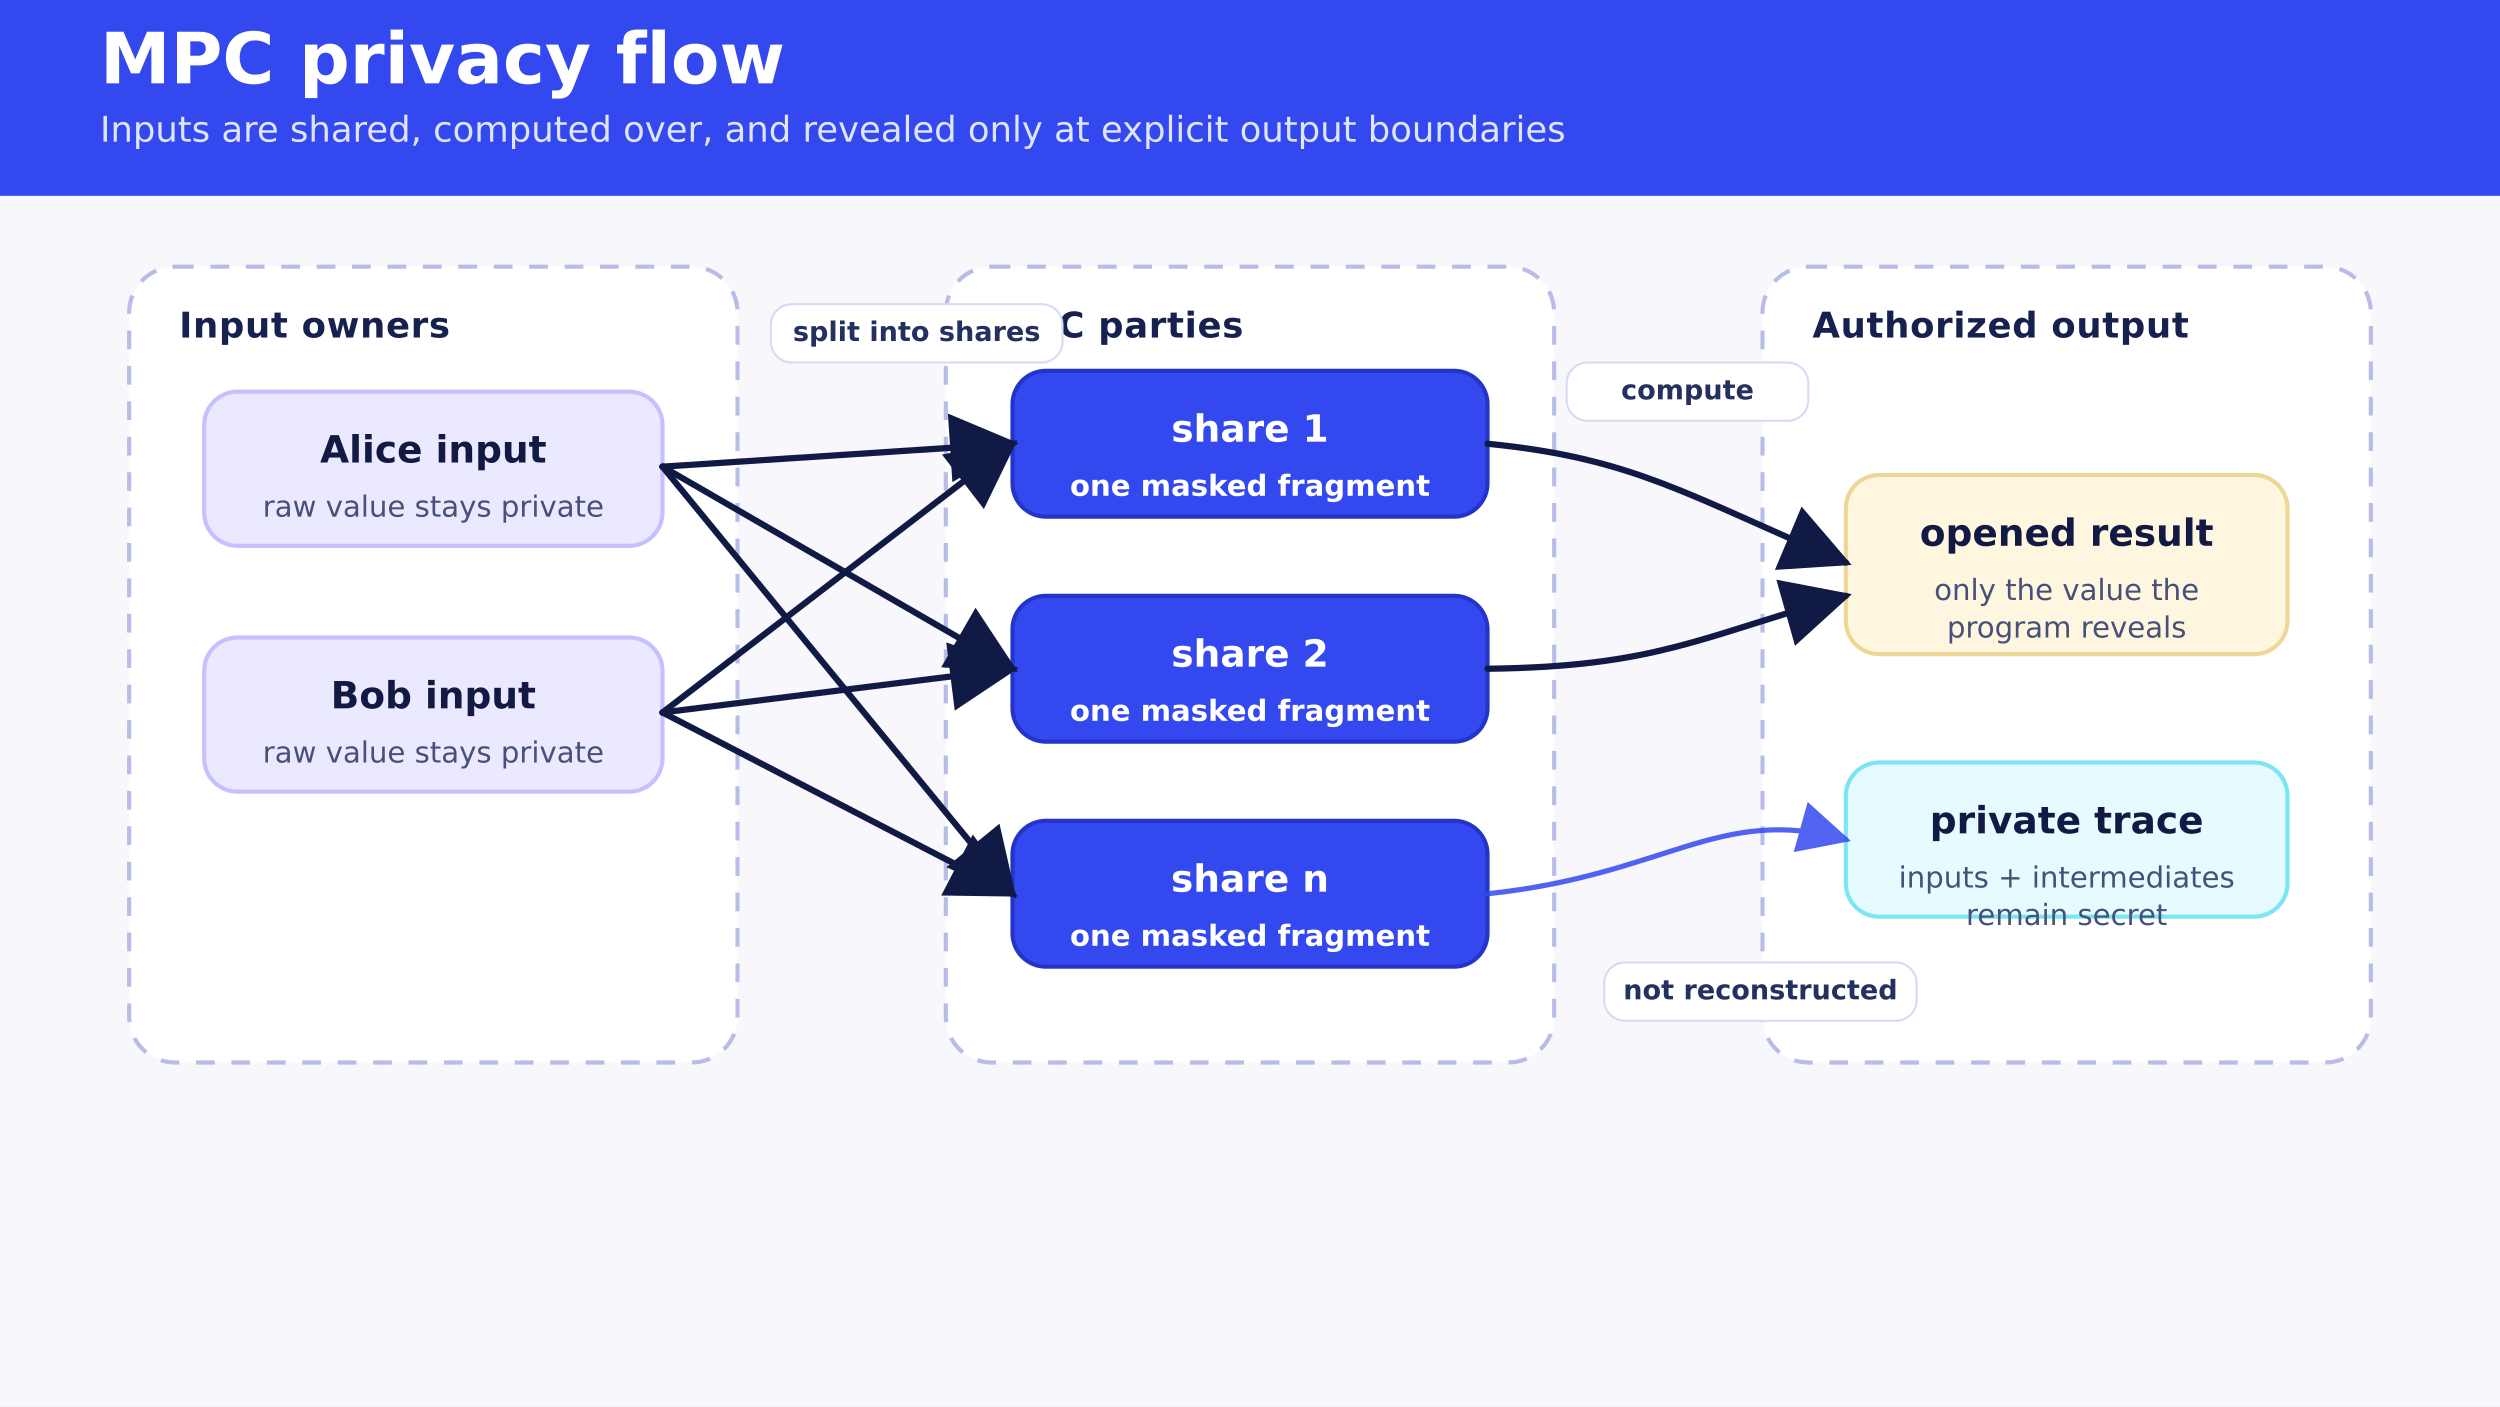
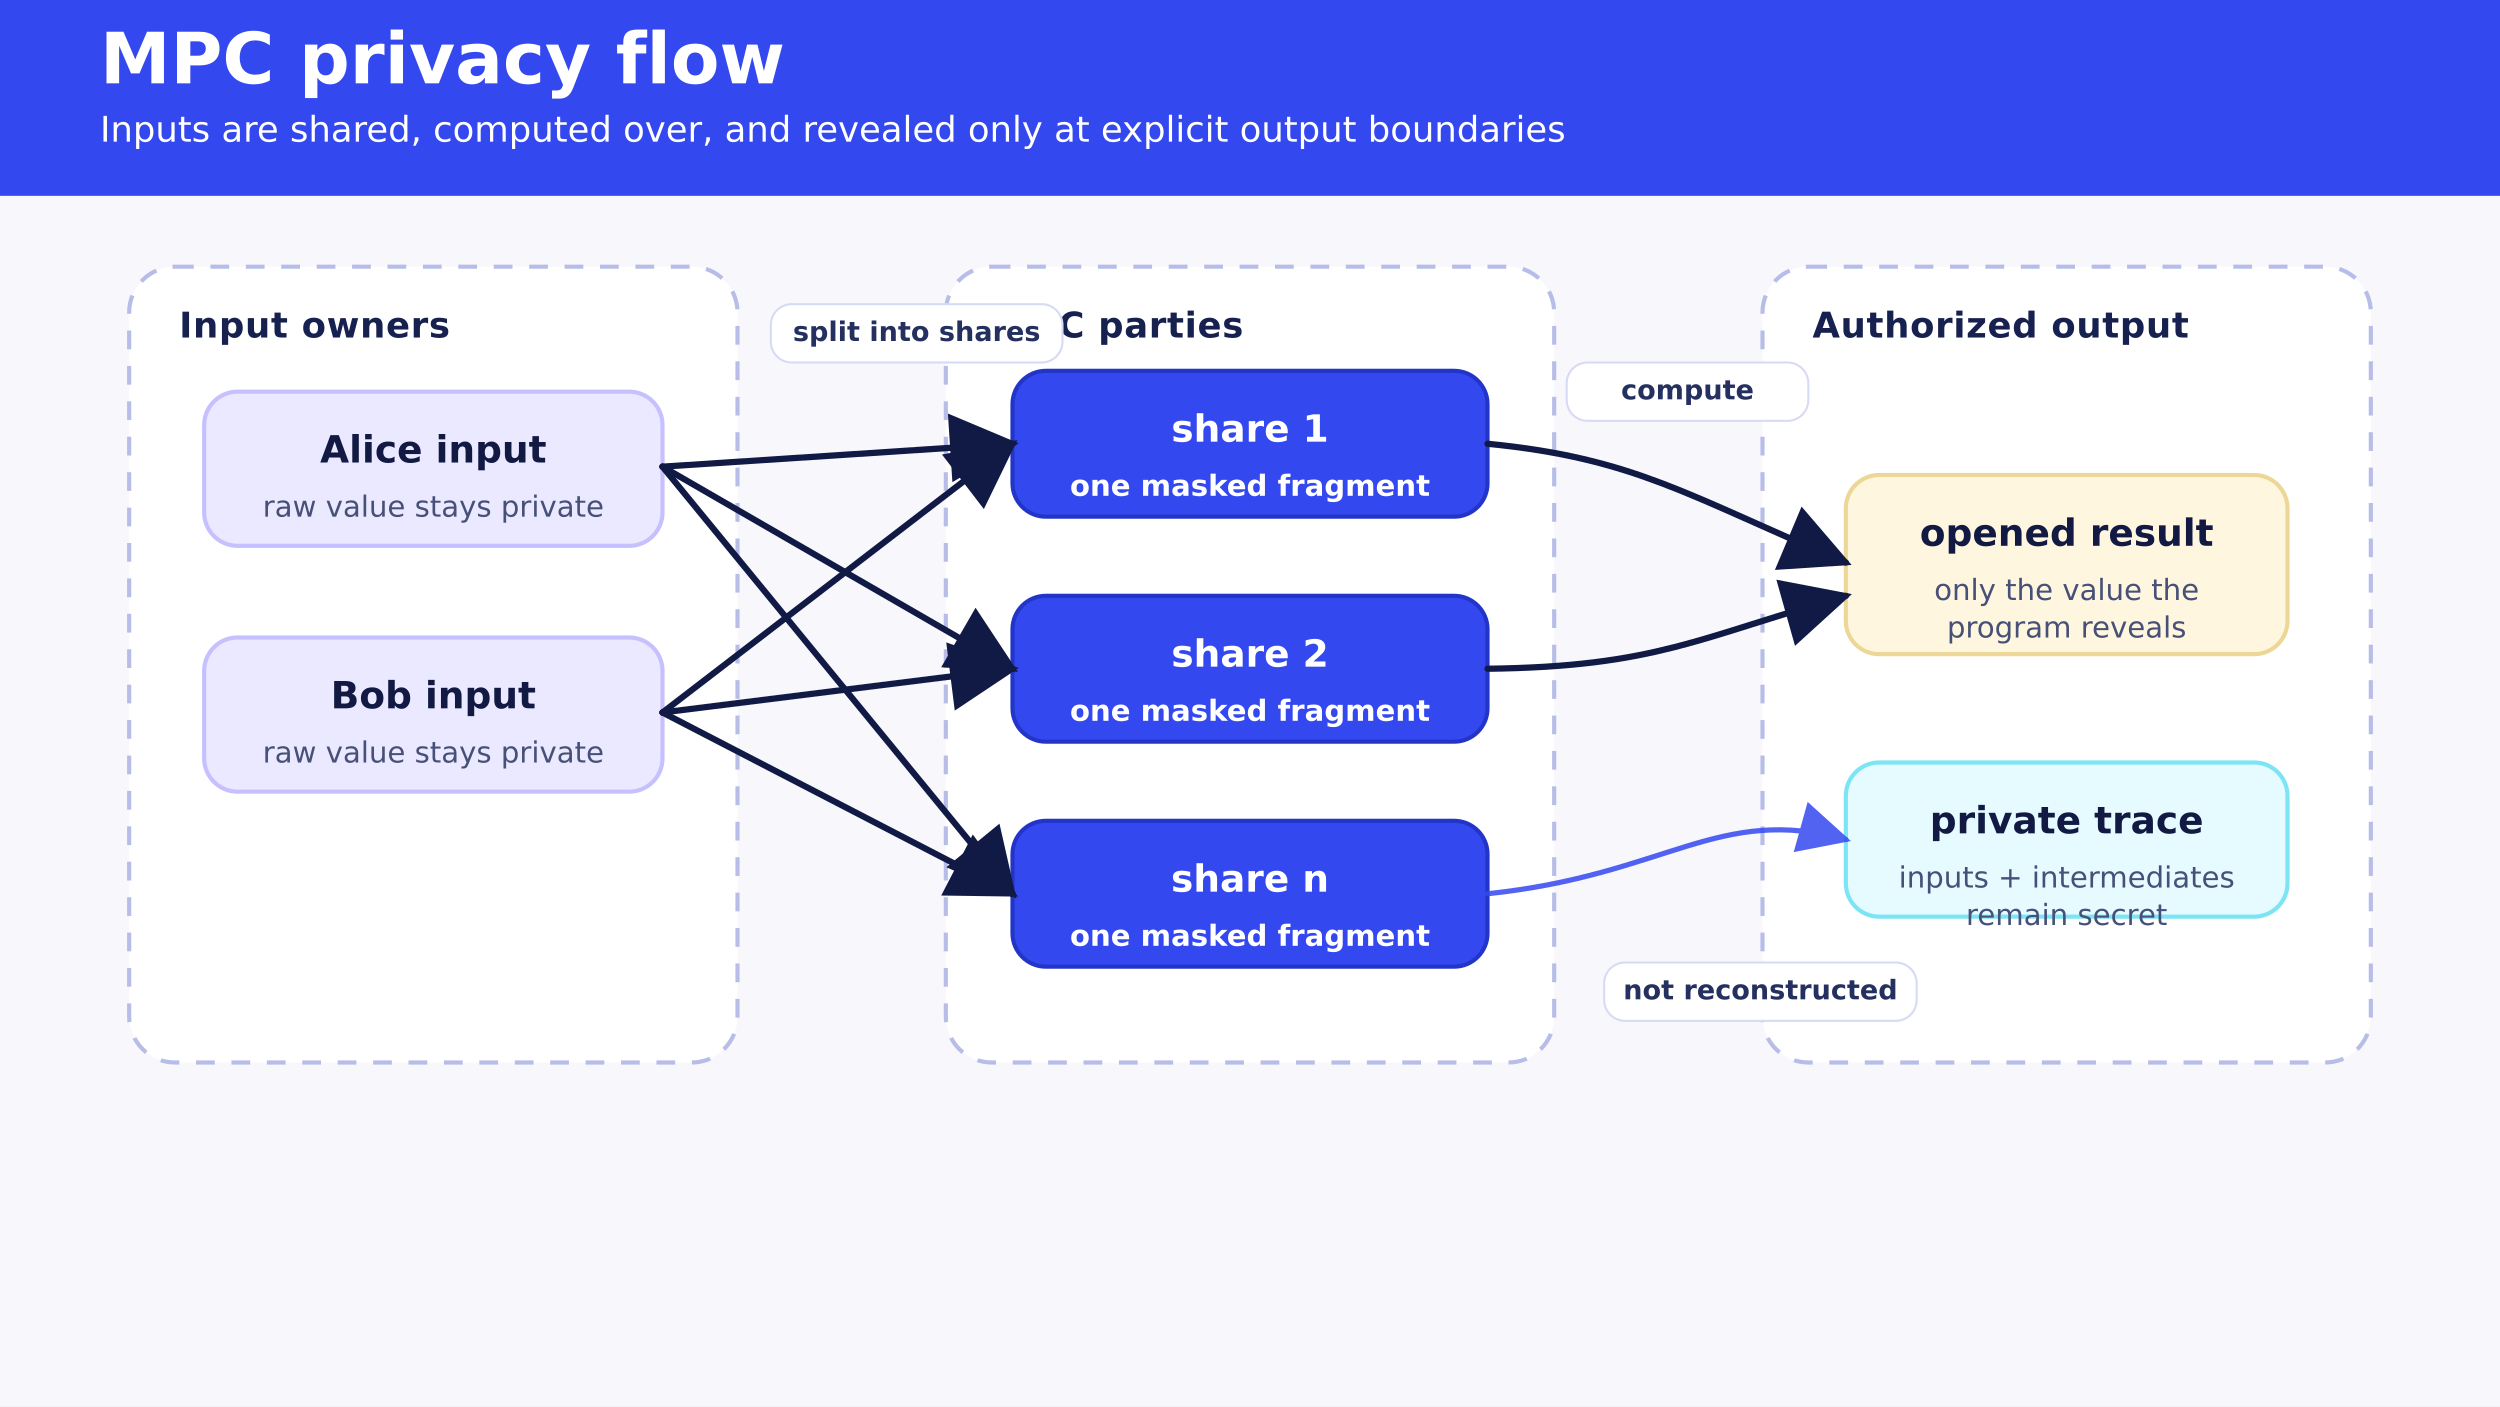
<svg xmlns="http://www.w3.org/2000/svg" width="1200" height="675" viewBox="0 0 1200 675" role="img" aria-labelledby="title desc">
  <defs>
    <style>
:root { color-scheme: light; }
.bg { fill: #f8f8fc; }
.header { fill: #3448f0; }
.title { font-family: 'DejaVu Sans', Arial, sans-serif; font-size: 34px; font-weight: 700; fill: #ffffff; }
- .subtitle { font-family: 'DejaVu Sans', Arial, sans-serif; font-size: 17px; font-weight: 400; fill: #dfe4ff; }
+ .subtitle { font-family: 'DejaVu Sans', Arial, sans-serif; font-size: 17px; font-weight: 500; fill: #ffffff; }
.zone { fill: #ffffff; stroke: #b8bde8; stroke-width: 2; stroke-dasharray: 9 8; rx: 22; }
.zone-title { font-family: 'DejaVu Sans', Arial, sans-serif; font-size: 17px; font-weight: 700; fill: #17214f; letter-spacing: .02em; }
.card { fill: #ffffff; stroke: #c6cbef; stroke-width: 2; rx: 16; }
.card-lav { fill: #ebe9ff; stroke: #c6c0ff; }
.card-cream { fill: #fff6df; stroke: #edd797; }
.card-blue { fill: #3448f0; stroke: #2335c8; }
.card-party { fill: #ffffff; stroke: #3448f0; stroke-width: 3; }
.card-cyan { fill: #e5fbff; stroke: #7be4f5; }
.card-text { font-family: 'DejaVu Sans', Arial, sans-serif; font-size: 18px; font-weight: 700; fill: #121a44; }
.card-sub { font-family: 'DejaVu Sans', Arial, sans-serif; font-size: 14px; font-weight: 400; fill: #465078; }
.white { fill: #ffffff; }
.on-blue-title { font-family: 'DejaVu Sans', Arial, sans-serif; font-size: 18px; font-weight: 700; }
.on-blue-sub { font-family: 'DejaVu Sans', Arial, sans-serif; font-size: 14px; font-weight: 700; }
.small { font-family: 'DejaVu Sans', Arial, sans-serif; font-size: 13px; font-weight: 400; fill: #465078; }
.badge { fill: #5ee3ff; stroke: #28bfdc; stroke-width: 1.5; }
.badge-text { font-family: 'DejaVu Sans', Arial, sans-serif; font-size: 15px; font-weight: 700; fill: #07133d; text-anchor: middle; dominant-baseline: middle; }
.arrow { stroke: #101a45; stroke-width: 3; fill: none; marker-end: url(#arrow); stroke-linecap: round; stroke-linejoin: round; }
.arrow-soft { stroke: #3448f0; stroke-width: 2.5; fill: none; marker-end: url(#arrow-soft); stroke-linecap: round; stroke-linejoin: round; opacity: .85; }
.arrow-dash { stroke: #3448f0; stroke-width: 2.5; fill: none; stroke-dasharray: 7 7; marker-end: url(#arrow-soft); opacity: .72; }
.label-chip { fill: #ffffff; stroke: #d7daf4; stroke-width: 1; rx: 10; }
.label { font-family: 'DejaVu Sans', Arial, sans-serif; font-size: 13px; font-weight: 700; fill: #24305f; text-anchor: middle; dominant-baseline: middle; }
</style>
    <marker id="arrow" markerWidth="11" markerHeight="11" refX="10" refY="5.5" orient="auto">
      <path d="M0,0 L11,5.5 L0,11 z" fill="#101a45" />
    </marker>
    <marker id="arrow-soft" markerWidth="10" markerHeight="10" refX="9" refY="5" orient="auto">
      <path d="M0,0 L10,5 L0,10 z" fill="#3448f0" />
    </marker>
  </defs>
  <rect class="bg" width="1200" height="675" />
  <rect class="header" x="0" y="0" width="1200" height="94" />
  <text x="48" y="40" class="title">MPC privacy flow</text>
-   <text x="48" y="68" class="subtitle">Inputs are shared, computed over, and revealed only at explicit output boundaries</text>
+   <text x="48" y="68" class="subtitle" fill="#ffffff" opacity="1" style="fill:#ffffff;color:#ffffff">Inputs are shared, computed over, and revealed only at explicit output boundaries</text>
  <rect x="62" y="128" width="292" height="382" class="zone" />
  <text x="86" y="162" class="zone-title">Input owners</text>
  <rect x="454" y="128" width="292" height="382" class="zone" />
  <text x="478" y="162" class="zone-title">MPC parties</text>
  <rect x="846" y="128" width="292" height="382" class="zone" />
  <text x="870" y="162" class="zone-title">Authorized output</text>
  <rect x="98" y="188" width="220" height="74" class="card card-lav" />
  <text x="208" y="222" class="card-text" text-anchor="middle">Alice input</text>
  <text x="208" y="248" class="card-sub" text-anchor="middle">raw value stays private</text>
  <rect x="98" y="306" width="220" height="74" class="card card-lav" />
  <text x="208" y="340" class="card-text" text-anchor="middle">Bob input</text>
  <text x="208" y="366" class="card-sub" text-anchor="middle">raw value stays private</text>
  <rect x="486" y="178" width="228" height="70" class="card card-blue" />
  <text x="600" y="212" class="on-blue-title" fill="#ffffff" opacity="1" style="fill:#ffffff;color:#ffffff" text-anchor="middle">share 1</text>
  <text x="600" y="238" class="on-blue-sub" fill="#ffffff" opacity="1" style="fill:#ffffff;color:#ffffff" text-anchor="middle">one masked fragment</text>
  <rect x="486" y="286" width="228" height="70" class="card card-blue" />
  <text x="600" y="320" class="on-blue-title" fill="#ffffff" opacity="1" style="fill:#ffffff;color:#ffffff" text-anchor="middle">share 2</text>
  <text x="600" y="346" class="on-blue-sub" fill="#ffffff" opacity="1" style="fill:#ffffff;color:#ffffff" text-anchor="middle">one masked fragment</text>
  <rect x="486" y="394" width="228" height="70" class="card card-blue" />
  <text x="600" y="428" class="on-blue-title" fill="#ffffff" opacity="1" style="fill:#ffffff;color:#ffffff" text-anchor="middle">share n</text>
  <text x="600" y="454" class="on-blue-sub" fill="#ffffff" opacity="1" style="fill:#ffffff;color:#ffffff" text-anchor="middle">one masked fragment</text>
  <rect x="886" y="228" width="212" height="86" class="card card-cream" />
  <text x="992" y="262" class="card-text" text-anchor="middle">opened result</text>
  <text x="992" y="288" class="card-sub" text-anchor="middle">only the value the</text>
  <text x="992" y="306" class="card-sub" text-anchor="middle">program reveals</text>
  <rect x="886" y="366" width="212" height="74" class="card card-cyan" />
  <text x="992" y="400" class="card-text" text-anchor="middle">private trace</text>
  <text x="992" y="426" class="card-sub" text-anchor="middle">inputs + intermediates</text>
  <text x="992" y="444" class="card-sub" text-anchor="middle">remain secret</text>
  <path d="M318,224 L486,213" class="arrow" />
  <path d="M318,224 L486,321" class="arrow" />
  <path d="M318,224 L486,429" class="arrow" />
  <path d="M318,342 L486,213" class="arrow" />
  <path d="M318,342 L486,321" class="arrow" />
  <path d="M318,342 L486,429" class="arrow" />
  <path d="M714,213 C785,220 810,238 886,270" class="arrow" />
  <path d="M714,321 C795,320 815,306 886,286" class="arrow" />
  <path d="M714,429 C800,420 825,386 886,403" class="arrow-soft" />
  <rect x="370" y="146" width="140" height="28" class="label-chip" />
  <text x="440.0" y="160" class="label">split into shares</text>
  <rect x="752" y="174" width="116" height="28" class="label-chip" />
  <text x="810.0" y="188" class="label">compute</text>
  <rect x="770" y="462" width="150" height="28" class="label-chip" />
  <text x="845.0" y="476" class="label">not reconstructed</text>
</svg>
